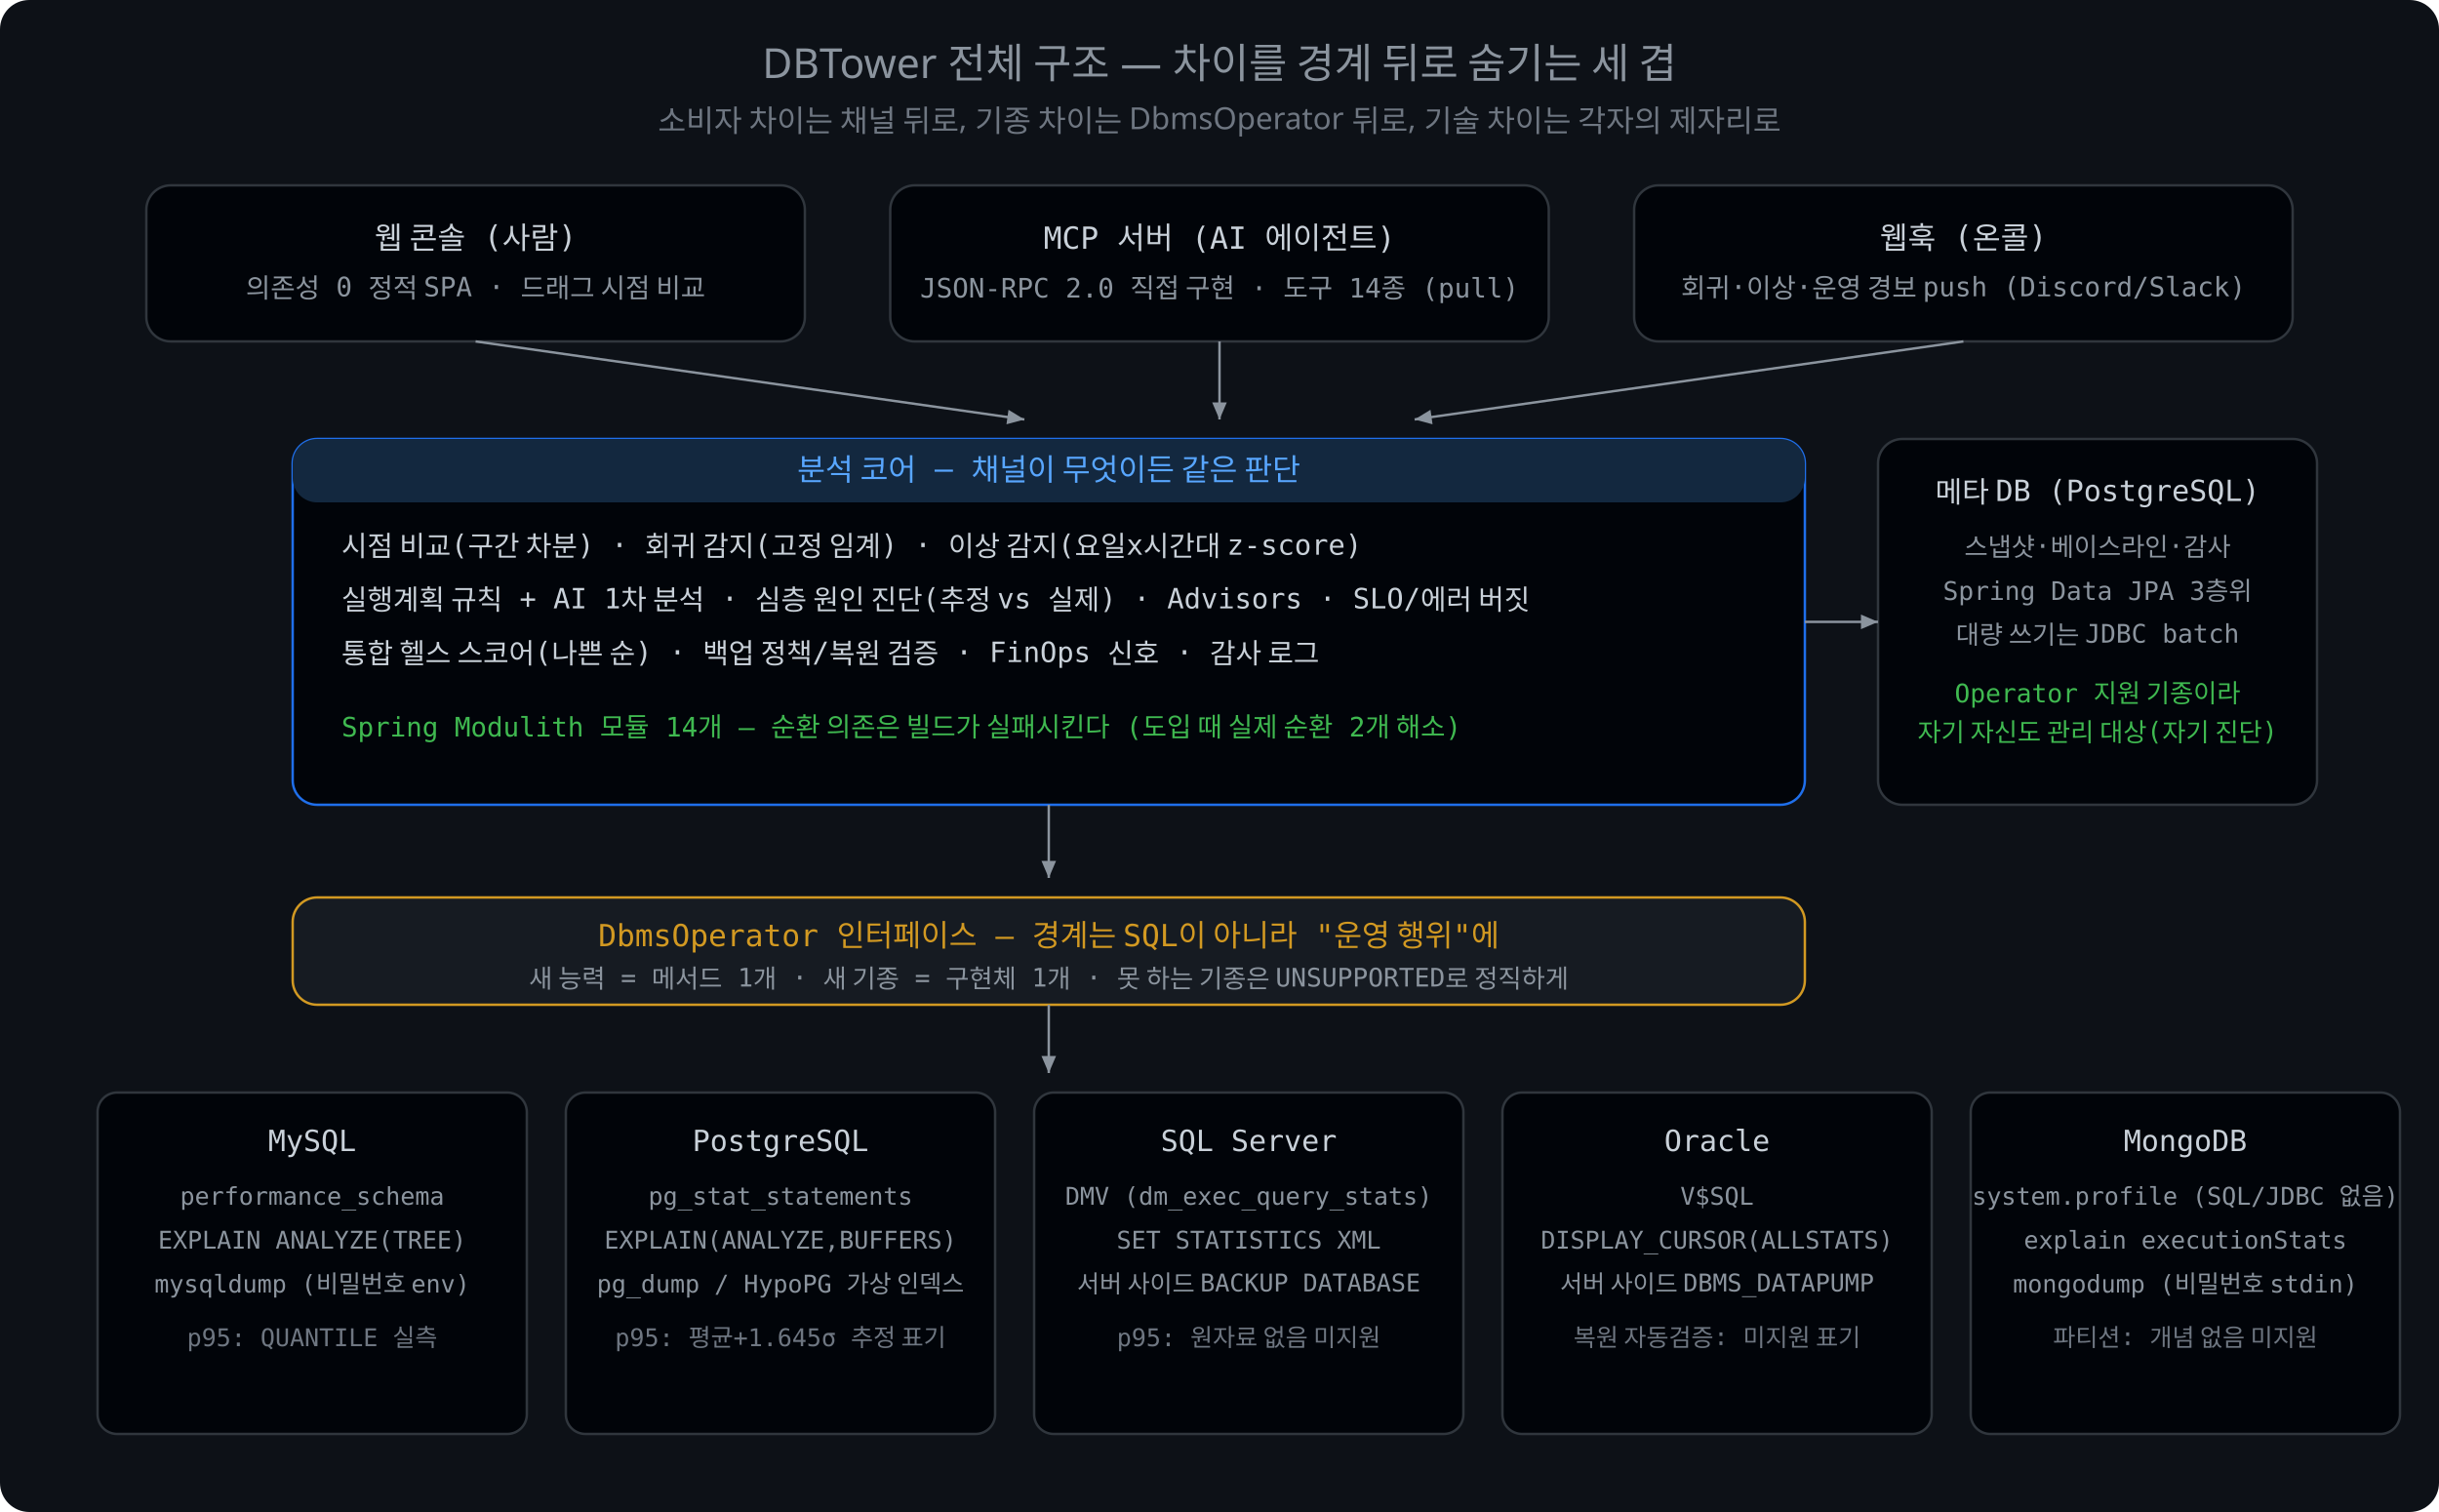
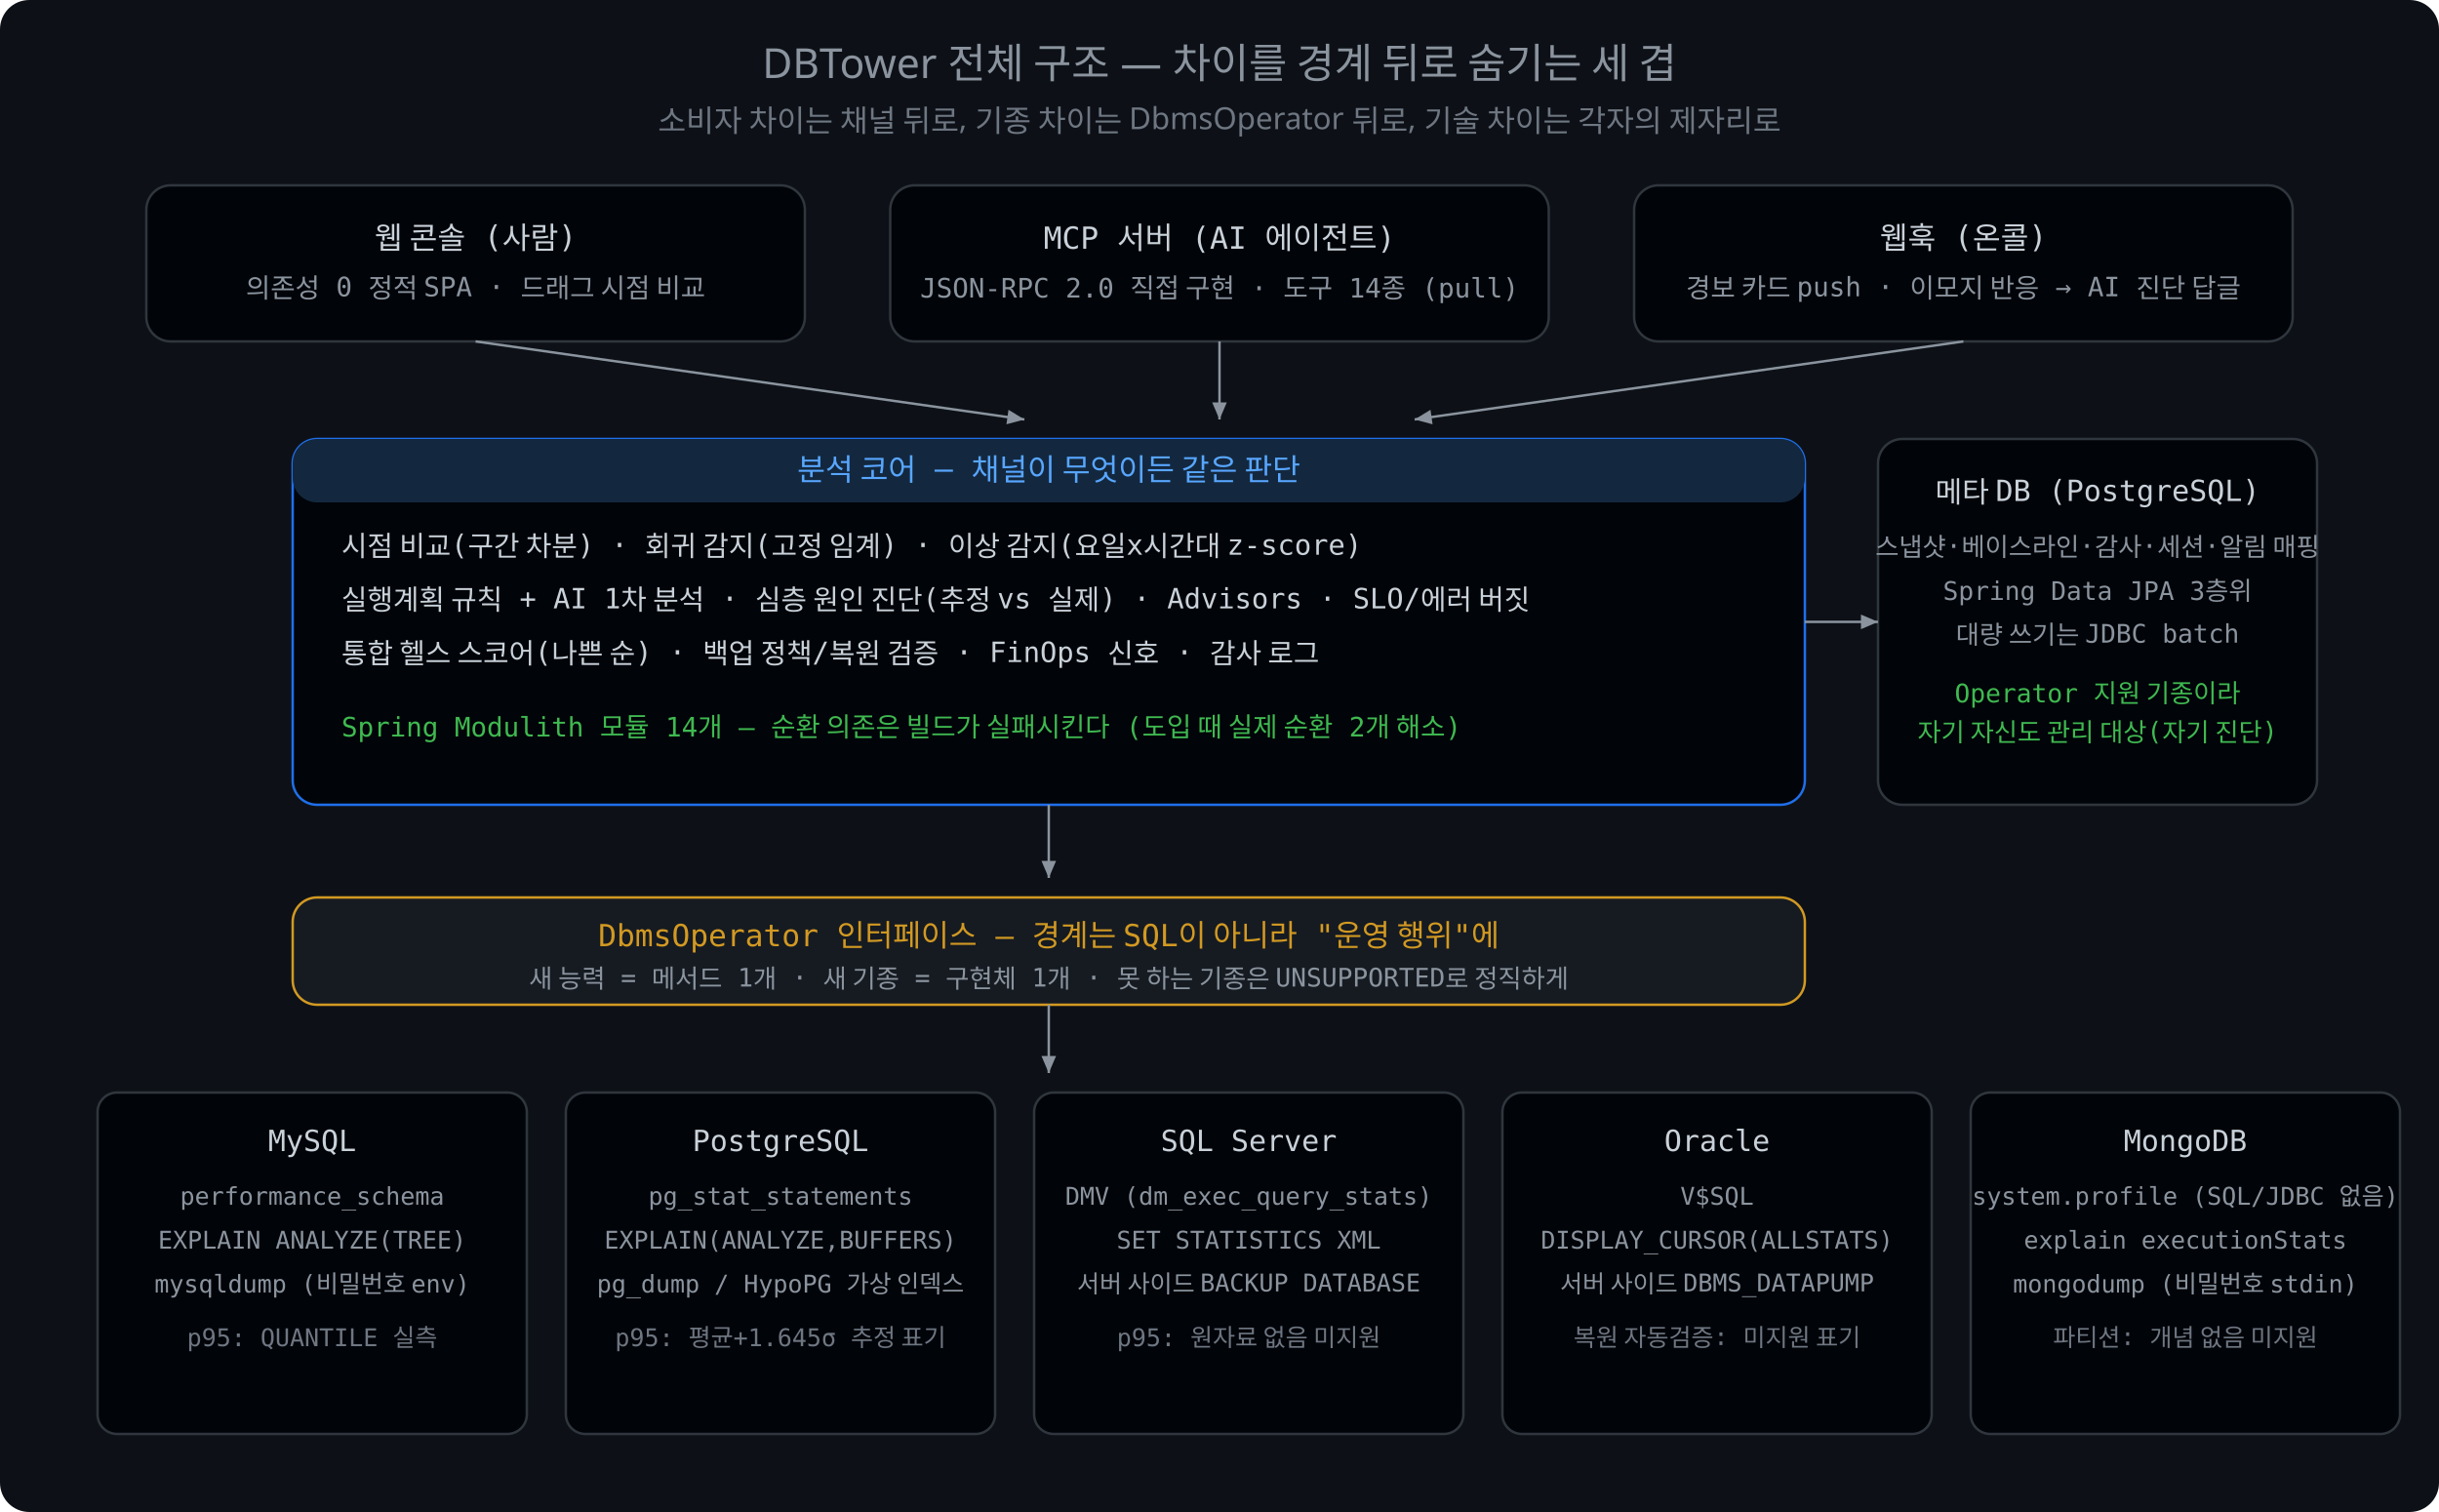
<svg xmlns="http://www.w3.org/2000/svg" width="1000" height="620" viewBox="0 0 1000 620" font-family="ui-monospace, SFMono-Regular, Menlo, monospace" font-size="13">
  <rect width="1000" height="620" rx="12" fill="#0d1117" />
  <text x="500" y="32" text-anchor="middle" fill="#8b949e" font-family="ui-sans-serif, system-ui, sans-serif" font-size="17">DBTower 전체 구조 — 차이를 경계 뒤로 숨기는 세 겹</text>
  <text x="500" y="54" text-anchor="middle" fill="#6e7681" font-family="ui-sans-serif, system-ui, sans-serif" font-size="12.5">소비자 차이는 채널 뒤로, 기종 차이는 DbmsOperator 뒤로, 기술 차이는 각자의 제자리로</text>
  <defs>
    <marker id="fa" markerWidth="9" markerHeight="9" refX="7" refY="3" orient="auto">
      <path d="M0,0 L7,3 L0,6 Z" fill="#8b949e" />
    </marker>
  </defs>
  <rect x="60" y="76" width="270" height="64" rx="10" fill="#010409" stroke="#30363d" />
  <text x="195" y="102" text-anchor="middle" fill="#c9d1d9" font-size="12.5">웹 콘솔 (사람)</text>
  <text x="195" y="122" text-anchor="middle" fill="#8b949e" font-size="11">의존성 0 정적 SPA · 드래그 시점 비교</text>
  <rect x="365" y="76" width="270" height="64" rx="10" fill="#010409" stroke="#30363d" />
  <text x="500" y="102" text-anchor="middle" fill="#c9d1d9" font-size="12.5">MCP 서버 (AI 에이전트)</text>
  <text x="500" y="122" text-anchor="middle" fill="#8b949e" font-size="11">JSON-RPC 2.0 직접 구현 · 도구 14종 (pull)</text>
  <rect x="670" y="76" width="270" height="64" rx="10" fill="#010409" stroke="#30363d" />
  <text x="805" y="102" text-anchor="middle" fill="#c9d1d9" font-size="12.5">웹훅 (온콜)</text>
-   <text x="805" y="122" text-anchor="middle" fill="#8b949e" font-size="11">회귀·이상·운영 경보 push (Discord/Slack)</text>
+   <text x="805" y="122" text-anchor="middle" fill="#8b949e" font-size="11">경보 카드 push · 이모지 반응 → AI 진단 답글</text>
  <line x1="195" y1="140" x2="420" y2="172" stroke="#8b949e" marker-end="url(#fa)" />
  <line x1="500" y1="140" x2="500" y2="172" stroke="#8b949e" marker-end="url(#fa)" />
  <line x1="805" y1="140" x2="580" y2="172" stroke="#8b949e" marker-end="url(#fa)" />
  <rect x="120" y="180" width="620" height="150" rx="10" fill="#010409" stroke="#1f6feb" />
  <rect x="120" y="180" width="620" height="26" rx="10" fill="#13283f" />
  <text x="430" y="197" text-anchor="middle" fill="#58a6ff" font-size="12.5">분석 코어 — 채널이 무엇이든 같은 판단</text>
  <text x="140" y="228" fill="#c9d1d9" font-size="11.5">시점 비교(구간 차분) · 회귀 감지(고정 임계) · 이상 감지(요일x시간대 z-score)</text>
  <text x="140" y="250" fill="#c9d1d9" font-size="11.5">실행계획 규칙 + AI 1차 분석 · 심층 원인 진단(추정 vs 실제) · Advisors · SLO/에러 버짓</text>
  <text x="140" y="272" fill="#c9d1d9" font-size="11.5">통합 헬스 스코어(나쁜 순) · 백업 정책/복원 검증 · FinOps 신호 · 감사 로그</text>
  <text x="140" y="302" fill="#3fb950" font-size="11">Spring Modulith 모듈 14개 — 순환 의존은 빌드가 실패시킨다 (도입 때 실제 순환 2개 해소)</text>
  <rect x="770" y="180" width="180" height="150" rx="10" fill="#010409" stroke="#30363d" />
  <text x="860" y="206" text-anchor="middle" fill="#c9d1d9" font-size="12">메타 DB (PostgreSQL)</text>
-   <text x="860" y="228" text-anchor="middle" fill="#8b949e" font-size="10.5">스냅샷·베이스라인·감사</text>
+   <text x="860" y="228" text-anchor="middle" fill="#8b949e" font-size="10.5">스냅샷·베이스라인·감사·세션·알림 매핑</text>
  <text x="860" y="246" text-anchor="middle" fill="#8b949e" font-size="10.5">Spring Data JPA 3층위</text>
  <text x="860" y="264" text-anchor="middle" fill="#8b949e" font-size="10.5">대량 쓰기는 JDBC batch</text>
  <text x="860" y="288" text-anchor="middle" fill="#3fb950" font-size="10.5">Operator 지원 기종이라</text>
  <text x="860" y="304" text-anchor="middle" fill="#3fb950" font-size="10.5">자기 자신도 관리 대상(자기 진단)</text>
  <line x1="740" y1="255" x2="770" y2="255" stroke="#8b949e" marker-end="url(#fa)" />
  <line x1="430" y1="330" x2="430" y2="360" stroke="#8b949e" marker-end="url(#fa)" />
  <rect x="120" y="368" width="620" height="44" rx="10" fill="#161b22" stroke="#d29922" />
  <text x="430" y="388" text-anchor="middle" fill="#d29922" font-size="12.5">DbmsOperator 인터페이스 — 경계는 SQL이 아니라 "운영 행위"에</text>
  <text x="430" y="405" text-anchor="middle" fill="#8b949e" font-size="10.5">새 능력 = 메서드 1개 · 새 기종 = 구현체 1개 · 못 하는 기종은 UNSUPPORTED로 정직하게</text>
  <line x1="430" y1="412" x2="430" y2="440" stroke="#8b949e" marker-end="url(#fa)" />
  <rect x="40" y="448" width="176" height="140" rx="8" fill="#010409" stroke="#30363d" />
  <text x="128" y="472" text-anchor="middle" fill="#c9d1d9" font-size="12">MySQL</text>
  <text x="128" y="494" text-anchor="middle" fill="#8b949e" font-size="10">performance_schema</text>
  <text x="128" y="512" text-anchor="middle" fill="#8b949e" font-size="10">EXPLAIN ANALYZE(TREE)</text>
  <text x="128" y="530" text-anchor="middle" fill="#8b949e" font-size="10">mysqldump (비밀번호 env)</text>
  <text x="128" y="552" text-anchor="middle" fill="#6e7681" font-size="10">p95: QUANTILE 실측</text>
  <rect x="232" y="448" width="176" height="140" rx="8" fill="#010409" stroke="#30363d" />
  <text x="320" y="472" text-anchor="middle" fill="#c9d1d9" font-size="12">PostgreSQL</text>
  <text x="320" y="494" text-anchor="middle" fill="#8b949e" font-size="10">pg_stat_statements</text>
  <text x="320" y="512" text-anchor="middle" fill="#8b949e" font-size="10">EXPLAIN(ANALYZE,BUFFERS)</text>
  <text x="320" y="530" text-anchor="middle" fill="#8b949e" font-size="10">pg_dump / HypoPG 가상 인덱스</text>
  <text x="320" y="552" text-anchor="middle" fill="#6e7681" font-size="10">p95: 평균+1.645σ 추정 표기</text>
  <rect x="424" y="448" width="176" height="140" rx="8" fill="#010409" stroke="#30363d" />
  <text x="512" y="472" text-anchor="middle" fill="#c9d1d9" font-size="12">SQL Server</text>
  <text x="512" y="494" text-anchor="middle" fill="#8b949e" font-size="10">DMV (dm_exec_query_stats)</text>
  <text x="512" y="512" text-anchor="middle" fill="#8b949e" font-size="10">SET STATISTICS XML</text>
  <text x="512" y="530" text-anchor="middle" fill="#8b949e" font-size="10">서버 사이드 BACKUP DATABASE</text>
  <text x="512" y="552" text-anchor="middle" fill="#6e7681" font-size="10">p95: 원자료 없음 미지원</text>
  <rect x="616" y="448" width="176" height="140" rx="8" fill="#010409" stroke="#30363d" />
  <text x="704" y="472" text-anchor="middle" fill="#c9d1d9" font-size="12">Oracle</text>
  <text x="704" y="494" text-anchor="middle" fill="#8b949e" font-size="10">V$SQL</text>
  <text x="704" y="512" text-anchor="middle" fill="#8b949e" font-size="10">DISPLAY_CURSOR(ALLSTATS)</text>
  <text x="704" y="530" text-anchor="middle" fill="#8b949e" font-size="10">서버 사이드 DBMS_DATAPUMP</text>
  <text x="704" y="552" text-anchor="middle" fill="#6e7681" font-size="10">복원 자동검증: 미지원 표기</text>
  <rect x="808" y="448" width="176" height="140" rx="8" fill="#010409" stroke="#30363d" />
  <text x="896" y="472" text-anchor="middle" fill="#c9d1d9" font-size="12">MongoDB</text>
  <text x="896" y="494" text-anchor="middle" fill="#8b949e" font-size="10">system.profile (SQL/JDBC 없음)</text>
  <text x="896" y="512" text-anchor="middle" fill="#8b949e" font-size="10">explain executionStats</text>
  <text x="896" y="530" text-anchor="middle" fill="#8b949e" font-size="10">mongodump (비밀번호 stdin)</text>
  <text x="896" y="552" text-anchor="middle" fill="#6e7681" font-size="10">파티션: 개념 없음 미지원</text>
</svg>
